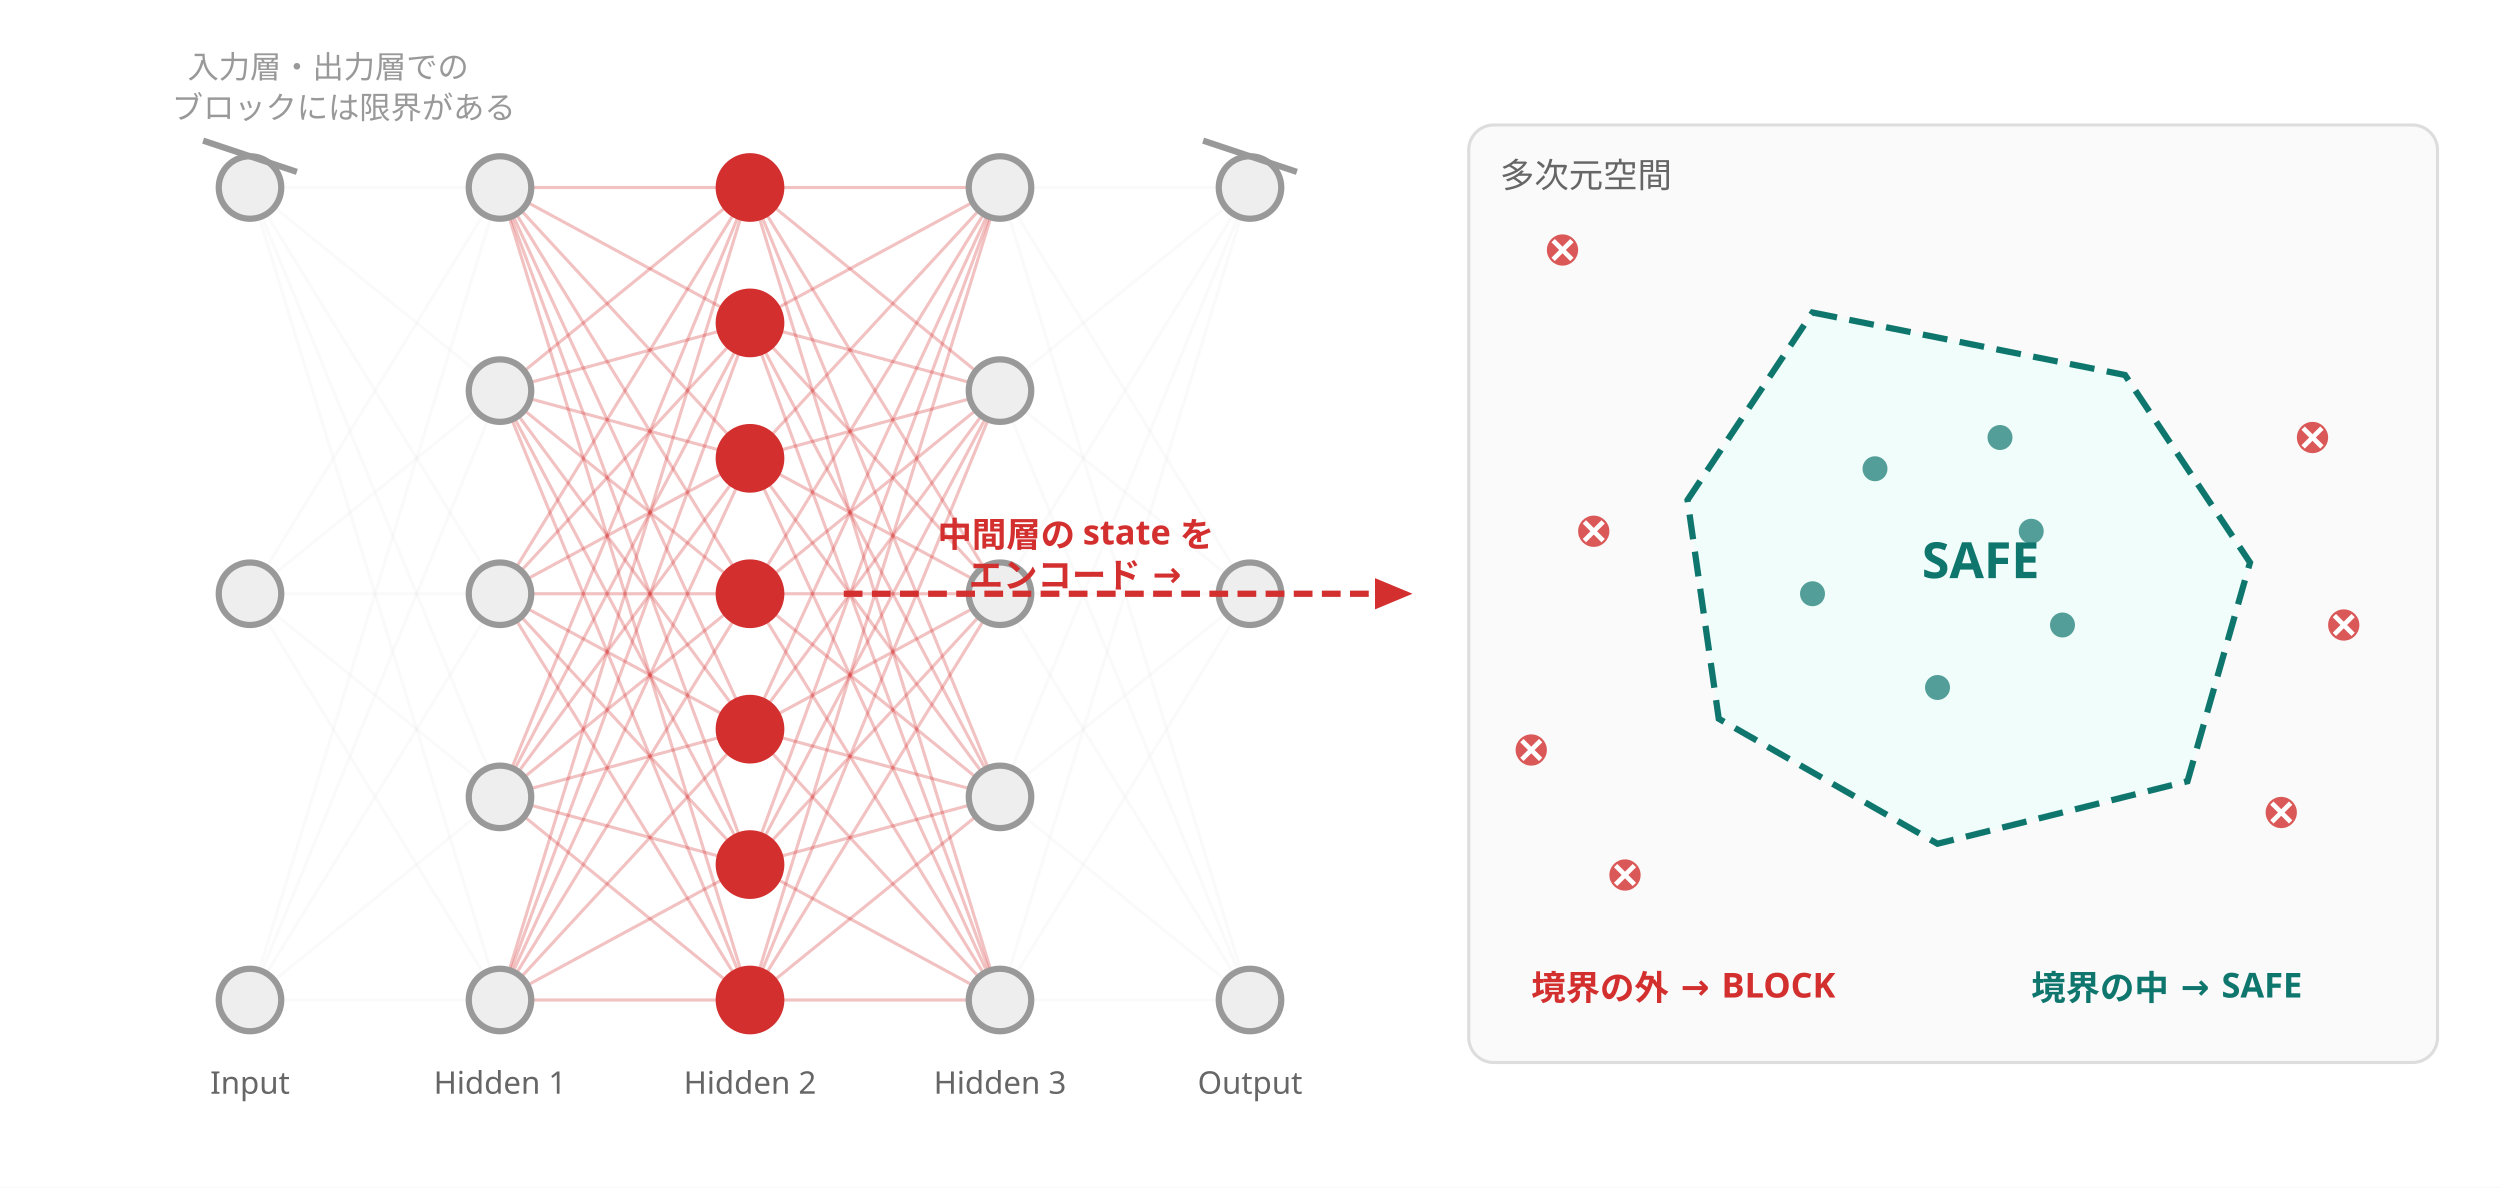
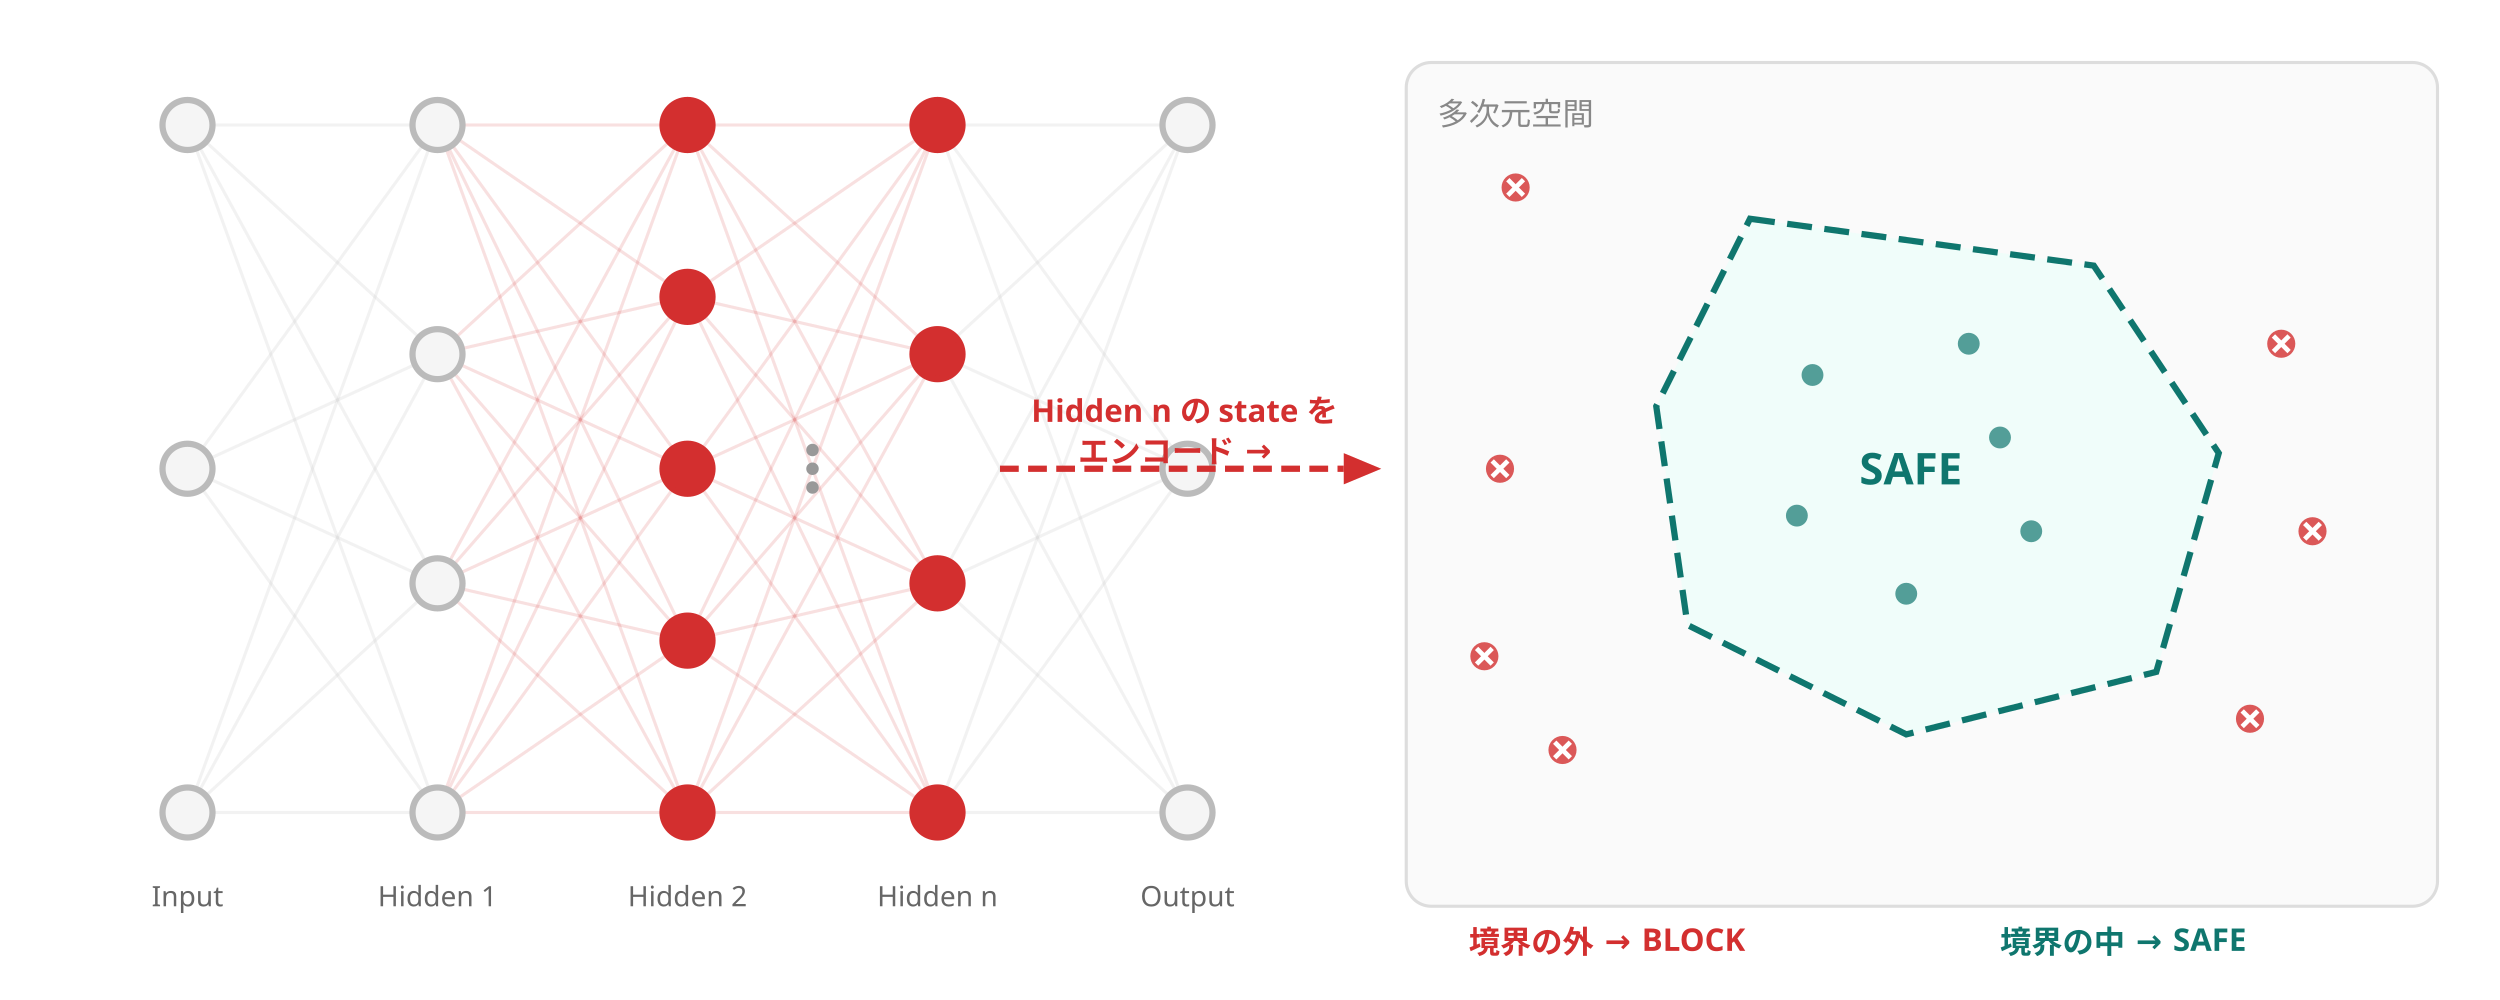
- <svg xmlns="http://www.w3.org/2000/svg" baseProfile="full" height="380px" version="1.1" width="800px">
+ <svg xmlns="http://www.w3.org/2000/svg" baseProfile="full" height="320px" version="1.1" width="800px">
  <defs />
-   <rect fill="#ffffff" height="380" width="800" x="0" y="0" />
-   <line opacity="0.15" stroke="#ddd" stroke-width="1" x1="80" x2="160" y1="60.0" y2="60.0" />
-   <line opacity="0.15" stroke="#ddd" stroke-width="1" x1="80" x2="160" y1="60.0" y2="125.0" />
-   <line opacity="0.15" stroke="#ddd" stroke-width="1" x1="80" x2="160" y1="60.0" y2="190.0" />
-   <line opacity="0.15" stroke="#ddd" stroke-width="1" x1="80" x2="160" y1="60.0" y2="255.0" />
-   <line opacity="0.15" stroke="#ddd" stroke-width="1" x1="80" x2="160" y1="60.0" y2="320.0" />
-   <line opacity="0.15" stroke="#ddd" stroke-width="1" x1="80" x2="160" y1="190.0" y2="60.0" />
-   <line opacity="0.15" stroke="#ddd" stroke-width="1" x1="80" x2="160" y1="190.0" y2="125.0" />
-   <line opacity="0.15" stroke="#ddd" stroke-width="1" x1="80" x2="160" y1="190.0" y2="190.0" />
-   <line opacity="0.15" stroke="#ddd" stroke-width="1" x1="80" x2="160" y1="190.0" y2="255.0" />
-   <line opacity="0.15" stroke="#ddd" stroke-width="1" x1="80" x2="160" y1="190.0" y2="320.0" />
-   <line opacity="0.15" stroke="#ddd" stroke-width="1" x1="80" x2="160" y1="320.0" y2="60.0" />
-   <line opacity="0.15" stroke="#ddd" stroke-width="1" x1="80" x2="160" y1="320.0" y2="125.0" />
-   <line opacity="0.15" stroke="#ddd" stroke-width="1" x1="80" x2="160" y1="320.0" y2="190.0" />
-   <line opacity="0.15" stroke="#ddd" stroke-width="1" x1="80" x2="160" y1="320.0" y2="255.0" />
-   <line opacity="0.15" stroke="#ddd" stroke-width="1" x1="80" x2="160" y1="320.0" y2="320.0" />
-   <line opacity="0.3" stroke="#d32f2f" stroke-width="1" x1="160" x2="240" y1="60.0" y2="60.0" />
-   <line opacity="0.3" stroke="#d32f2f" stroke-width="1" x1="160" x2="240" y1="60.0" y2="103.333" />
-   <line opacity="0.3" stroke="#d32f2f" stroke-width="1" x1="160" x2="240" y1="60.0" y2="146.667" />
-   <line opacity="0.3" stroke="#d32f2f" stroke-width="1" x1="160" x2="240" y1="60.0" y2="190.0" />
-   <line opacity="0.3" stroke="#d32f2f" stroke-width="1" x1="160" x2="240" y1="60.0" y2="233.333" />
-   <line opacity="0.3" stroke="#d32f2f" stroke-width="1" x1="160" x2="240" y1="60.0" y2="276.667" />
-   <line opacity="0.3" stroke="#d32f2f" stroke-width="1" x1="160" x2="240" y1="60.0" y2="320.0" />
-   <line opacity="0.3" stroke="#d32f2f" stroke-width="1" x1="160" x2="240" y1="125.0" y2="60.0" />
-   <line opacity="0.3" stroke="#d32f2f" stroke-width="1" x1="160" x2="240" y1="125.0" y2="103.333" />
-   <line opacity="0.3" stroke="#d32f2f" stroke-width="1" x1="160" x2="240" y1="125.0" y2="146.667" />
-   <line opacity="0.3" stroke="#d32f2f" stroke-width="1" x1="160" x2="240" y1="125.0" y2="190.0" />
-   <line opacity="0.3" stroke="#d32f2f" stroke-width="1" x1="160" x2="240" y1="125.0" y2="233.333" />
-   <line opacity="0.3" stroke="#d32f2f" stroke-width="1" x1="160" x2="240" y1="125.0" y2="276.667" />
-   <line opacity="0.3" stroke="#d32f2f" stroke-width="1" x1="160" x2="240" y1="125.0" y2="320.0" />
-   <line opacity="0.3" stroke="#d32f2f" stroke-width="1" x1="160" x2="240" y1="190.0" y2="60.0" />
-   <line opacity="0.3" stroke="#d32f2f" stroke-width="1" x1="160" x2="240" y1="190.0" y2="103.333" />
-   <line opacity="0.3" stroke="#d32f2f" stroke-width="1" x1="160" x2="240" y1="190.0" y2="146.667" />
-   <line opacity="0.3" stroke="#d32f2f" stroke-width="1" x1="160" x2="240" y1="190.0" y2="190.0" />
-   <line opacity="0.3" stroke="#d32f2f" stroke-width="1" x1="160" x2="240" y1="190.0" y2="233.333" />
-   <line opacity="0.3" stroke="#d32f2f" stroke-width="1" x1="160" x2="240" y1="190.0" y2="276.667" />
-   <line opacity="0.3" stroke="#d32f2f" stroke-width="1" x1="160" x2="240" y1="190.0" y2="320.0" />
-   <line opacity="0.3" stroke="#d32f2f" stroke-width="1" x1="160" x2="240" y1="255.0" y2="60.0" />
-   <line opacity="0.3" stroke="#d32f2f" stroke-width="1" x1="160" x2="240" y1="255.0" y2="103.333" />
-   <line opacity="0.3" stroke="#d32f2f" stroke-width="1" x1="160" x2="240" y1="255.0" y2="146.667" />
-   <line opacity="0.3" stroke="#d32f2f" stroke-width="1" x1="160" x2="240" y1="255.0" y2="190.0" />
-   <line opacity="0.3" stroke="#d32f2f" stroke-width="1" x1="160" x2="240" y1="255.0" y2="233.333" />
-   <line opacity="0.3" stroke="#d32f2f" stroke-width="1" x1="160" x2="240" y1="255.0" y2="276.667" />
-   <line opacity="0.3" stroke="#d32f2f" stroke-width="1" x1="160" x2="240" y1="255.0" y2="320.0" />
-   <line opacity="0.3" stroke="#d32f2f" stroke-width="1" x1="160" x2="240" y1="320.0" y2="60.0" />
-   <line opacity="0.3" stroke="#d32f2f" stroke-width="1" x1="160" x2="240" y1="320.0" y2="103.333" />
-   <line opacity="0.3" stroke="#d32f2f" stroke-width="1" x1="160" x2="240" y1="320.0" y2="146.667" />
-   <line opacity="0.3" stroke="#d32f2f" stroke-width="1" x1="160" x2="240" y1="320.0" y2="190.0" />
-   <line opacity="0.3" stroke="#d32f2f" stroke-width="1" x1="160" x2="240" y1="320.0" y2="233.333" />
-   <line opacity="0.3" stroke="#d32f2f" stroke-width="1" x1="160" x2="240" y1="320.0" y2="276.667" />
-   <line opacity="0.3" stroke="#d32f2f" stroke-width="1" x1="160" x2="240" y1="320.0" y2="320.0" />
-   <line opacity="0.3" stroke="#d32f2f" stroke-width="1" x1="240" x2="320" y1="60.0" y2="60.0" />
-   <line opacity="0.3" stroke="#d32f2f" stroke-width="1" x1="240" x2="320" y1="60.0" y2="125.0" />
-   <line opacity="0.3" stroke="#d32f2f" stroke-width="1" x1="240" x2="320" y1="60.0" y2="190.0" />
-   <line opacity="0.3" stroke="#d32f2f" stroke-width="1" x1="240" x2="320" y1="60.0" y2="255.0" />
-   <line opacity="0.3" stroke="#d32f2f" stroke-width="1" x1="240" x2="320" y1="60.0" y2="320.0" />
-   <line opacity="0.3" stroke="#d32f2f" stroke-width="1" x1="240" x2="320" y1="103.333" y2="60.0" />
-   <line opacity="0.3" stroke="#d32f2f" stroke-width="1" x1="240" x2="320" y1="103.333" y2="125.0" />
-   <line opacity="0.3" stroke="#d32f2f" stroke-width="1" x1="240" x2="320" y1="103.333" y2="190.0" />
-   <line opacity="0.3" stroke="#d32f2f" stroke-width="1" x1="240" x2="320" y1="103.333" y2="255.0" />
-   <line opacity="0.3" stroke="#d32f2f" stroke-width="1" x1="240" x2="320" y1="103.333" y2="320.0" />
-   <line opacity="0.3" stroke="#d32f2f" stroke-width="1" x1="240" x2="320" y1="146.667" y2="60.0" />
-   <line opacity="0.3" stroke="#d32f2f" stroke-width="1" x1="240" x2="320" y1="146.667" y2="125.0" />
-   <line opacity="0.3" stroke="#d32f2f" stroke-width="1" x1="240" x2="320" y1="146.667" y2="190.0" />
-   <line opacity="0.3" stroke="#d32f2f" stroke-width="1" x1="240" x2="320" y1="146.667" y2="255.0" />
-   <line opacity="0.3" stroke="#d32f2f" stroke-width="1" x1="240" x2="320" y1="146.667" y2="320.0" />
-   <line opacity="0.3" stroke="#d32f2f" stroke-width="1" x1="240" x2="320" y1="190.0" y2="60.0" />
-   <line opacity="0.3" stroke="#d32f2f" stroke-width="1" x1="240" x2="320" y1="190.0" y2="125.0" />
-   <line opacity="0.3" stroke="#d32f2f" stroke-width="1" x1="240" x2="320" y1="190.0" y2="190.0" />
-   <line opacity="0.3" stroke="#d32f2f" stroke-width="1" x1="240" x2="320" y1="190.0" y2="255.0" />
-   <line opacity="0.3" stroke="#d32f2f" stroke-width="1" x1="240" x2="320" y1="190.0" y2="320.0" />
-   <line opacity="0.3" stroke="#d32f2f" stroke-width="1" x1="240" x2="320" y1="233.333" y2="60.0" />
-   <line opacity="0.3" stroke="#d32f2f" stroke-width="1" x1="240" x2="320" y1="233.333" y2="125.0" />
-   <line opacity="0.3" stroke="#d32f2f" stroke-width="1" x1="240" x2="320" y1="233.333" y2="190.0" />
-   <line opacity="0.3" stroke="#d32f2f" stroke-width="1" x1="240" x2="320" y1="233.333" y2="255.0" />
-   <line opacity="0.3" stroke="#d32f2f" stroke-width="1" x1="240" x2="320" y1="233.333" y2="320.0" />
-   <line opacity="0.3" stroke="#d32f2f" stroke-width="1" x1="240" x2="320" y1="276.667" y2="60.0" />
-   <line opacity="0.3" stroke="#d32f2f" stroke-width="1" x1="240" x2="320" y1="276.667" y2="125.0" />
-   <line opacity="0.3" stroke="#d32f2f" stroke-width="1" x1="240" x2="320" y1="276.667" y2="190.0" />
-   <line opacity="0.3" stroke="#d32f2f" stroke-width="1" x1="240" x2="320" y1="276.667" y2="255.0" />
-   <line opacity="0.3" stroke="#d32f2f" stroke-width="1" x1="240" x2="320" y1="276.667" y2="320.0" />
-   <line opacity="0.3" stroke="#d32f2f" stroke-width="1" x1="240" x2="320" y1="320.0" y2="60.0" />
-   <line opacity="0.3" stroke="#d32f2f" stroke-width="1" x1="240" x2="320" y1="320.0" y2="125.0" />
-   <line opacity="0.3" stroke="#d32f2f" stroke-width="1" x1="240" x2="320" y1="320.0" y2="190.0" />
-   <line opacity="0.3" stroke="#d32f2f" stroke-width="1" x1="240" x2="320" y1="320.0" y2="255.0" />
-   <line opacity="0.3" stroke="#d32f2f" stroke-width="1" x1="240" x2="320" y1="320.0" y2="320.0" />
-   <line opacity="0.15" stroke="#ddd" stroke-width="1" x1="320" x2="400" y1="60.0" y2="60.0" />
-   <line opacity="0.15" stroke="#ddd" stroke-width="1" x1="320" x2="400" y1="60.0" y2="190.0" />
-   <line opacity="0.15" stroke="#ddd" stroke-width="1" x1="320" x2="400" y1="60.0" y2="320.0" />
-   <line opacity="0.15" stroke="#ddd" stroke-width="1" x1="320" x2="400" y1="125.0" y2="60.0" />
-   <line opacity="0.15" stroke="#ddd" stroke-width="1" x1="320" x2="400" y1="125.0" y2="190.0" />
-   <line opacity="0.15" stroke="#ddd" stroke-width="1" x1="320" x2="400" y1="125.0" y2="320.0" />
-   <line opacity="0.15" stroke="#ddd" stroke-width="1" x1="320" x2="400" y1="190.0" y2="60.0" />
-   <line opacity="0.15" stroke="#ddd" stroke-width="1" x1="320" x2="400" y1="190.0" y2="190.0" />
-   <line opacity="0.15" stroke="#ddd" stroke-width="1" x1="320" x2="400" y1="190.0" y2="320.0" />
-   <line opacity="0.15" stroke="#ddd" stroke-width="1" x1="320" x2="400" y1="255.0" y2="60.0" />
-   <line opacity="0.15" stroke="#ddd" stroke-width="1" x1="320" x2="400" y1="255.0" y2="190.0" />
-   <line opacity="0.15" stroke="#ddd" stroke-width="1" x1="320" x2="400" y1="255.0" y2="320.0" />
-   <line opacity="0.15" stroke="#ddd" stroke-width="1" x1="320" x2="400" y1="320.0" y2="60.0" />
-   <line opacity="0.15" stroke="#ddd" stroke-width="1" x1="320" x2="400" y1="320.0" y2="190.0" />
-   <line opacity="0.15" stroke="#ddd" stroke-width="1" x1="320" x2="400" y1="320.0" y2="320.0" />
-   <circle cx="80" cy="60.0" fill="#eee" r="10" stroke="#999" stroke-width="2" />
-   <circle cx="80" cy="190.0" fill="#eee" r="10" stroke="#999" stroke-width="2" />
-   <circle cx="80" cy="320.0" fill="#eee" r="10" stroke="#999" stroke-width="2" />
-   <text fill="#666" font-family="sans-serif" font-size="10" text-anchor="middle" x="80" y="350">Input</text>
-   <circle cx="160" cy="60.0" fill="#eee" r="10" stroke="#999" stroke-width="2" />
-   <circle cx="160" cy="125.0" fill="#eee" r="10" stroke="#999" stroke-width="2" />
-   <circle cx="160" cy="190.0" fill="#eee" r="10" stroke="#999" stroke-width="2" />
-   <circle cx="160" cy="255.0" fill="#eee" r="10" stroke="#999" stroke-width="2" />
-   <circle cx="160" cy="320.0" fill="#eee" r="10" stroke="#999" stroke-width="2" />
-   <text fill="#666" font-family="sans-serif" font-size="10" text-anchor="middle" x="160" y="350">Hidden 1</text>
-   <circle cx="240" cy="60.0" fill="#d32f2f" r="10" stroke="#d32f2f" stroke-width="2" />
-   <circle cx="240" cy="103.333" fill="#d32f2f" r="10" stroke="#d32f2f" stroke-width="2" />
-   <circle cx="240" cy="146.667" fill="#d32f2f" r="10" stroke="#d32f2f" stroke-width="2" />
-   <circle cx="240" cy="190.0" fill="#d32f2f" r="10" stroke="#d32f2f" stroke-width="2" />
-   <circle cx="240" cy="233.333" fill="#d32f2f" r="10" stroke="#d32f2f" stroke-width="2" />
-   <circle cx="240" cy="276.667" fill="#d32f2f" r="10" stroke="#d32f2f" stroke-width="2" />
-   <circle cx="240" cy="320.0" fill="#d32f2f" r="10" stroke="#d32f2f" stroke-width="2" />
-   <text fill="#666" font-family="sans-serif" font-size="10" text-anchor="middle" x="240" y="350">Hidden 2</text>
-   <circle cx="320" cy="60.0" fill="#eee" r="10" stroke="#999" stroke-width="2" />
-   <circle cx="320" cy="125.0" fill="#eee" r="10" stroke="#999" stroke-width="2" />
-   <circle cx="320" cy="190.0" fill="#eee" r="10" stroke="#999" stroke-width="2" />
-   <circle cx="320" cy="255.0" fill="#eee" r="10" stroke="#999" stroke-width="2" />
-   <circle cx="320" cy="320.0" fill="#eee" r="10" stroke="#999" stroke-width="2" />
-   <text fill="#666" font-family="sans-serif" font-size="10" text-anchor="middle" x="320" y="350">Hidden 3</text>
-   <circle cx="400" cy="60.0" fill="#eee" r="10" stroke="#999" stroke-width="2" />
-   <circle cx="400" cy="190.0" fill="#eee" r="10" stroke="#999" stroke-width="2" />
-   <circle cx="400" cy="320.0" fill="#eee" r="10" stroke="#999" stroke-width="2" />
-   <text fill="#666" font-family="sans-serif" font-size="10" text-anchor="middle" x="400" y="350">Output</text>
-   <line stroke="#d32f2f" stroke-dasharray="6,3" stroke-width="2" x1="270" x2="440" y1="190" y2="190" />
-   <polygon fill="#d32f2f" points="440,185 440,195 452,190" />
-   <text fill="#d32f2f" font-family="sans-serif" font-size="11" font-weight="bold" x="300" y="175">中間層の state を</text>
-   <text fill="#d32f2f" font-family="sans-serif" font-size="11" font-weight="bold" x="310" y="188">エンコード →</text>
-   <rect fill="#fafafa" height="300" rx="8" ry="8" stroke="#ddd" stroke-width="1" width="310" x="470" y="40" />
-   <text fill="#666" font-family="sans-serif" font-size="11" x="480" y="60">多次元空間</text>
-   <polygon fill="#f0fdfa" points="580,100 680,120 720,180 700,250 620,270 550,230 540,160" stroke="#0f766e" stroke-dasharray="8,4" stroke-width="2" />
-   <text fill="#0f766e" font-family="sans-serif" font-size="16" font-weight="bold" x="615" y="185">SAFE</text>
-   <circle cx="600" cy="150" fill="#0f766e" opacity="0.7" r="4" />
-   <circle cx="650" cy="170" fill="#0f766e" opacity="0.7" r="4" />
-   <circle cx="620" cy="220" fill="#0f766e" opacity="0.7" r="4" />
-   <circle cx="660" cy="200" fill="#0f766e" opacity="0.7" r="4" />
-   <circle cx="580" cy="190" fill="#0f766e" opacity="0.7" r="4" />
-   <circle cx="640" cy="140" fill="#0f766e" opacity="0.7" r="4" />
-   <circle cx="500" cy="80" fill="#d32f2f" opacity="0.8" r="5" />
-   <line stroke="#fff" stroke-width="1.5" x1="497" x2="503" y1="77" y2="83" />
-   <line stroke="#fff" stroke-width="1.5" x1="503" x2="497" y1="77" y2="83" />
-   <circle cx="520" cy="280" fill="#d32f2f" opacity="0.8" r="5" />
-   <line stroke="#fff" stroke-width="1.5" x1="517" x2="523" y1="277" y2="283" />
-   <line stroke="#fff" stroke-width="1.5" x1="523" x2="517" y1="277" y2="283" />
-   <circle cx="740" cy="140" fill="#d32f2f" opacity="0.8" r="5" />
-   <line stroke="#fff" stroke-width="1.5" x1="737" x2="743" y1="137" y2="143" />
-   <line stroke="#fff" stroke-width="1.5" x1="743" x2="737" y1="137" y2="143" />
-   <circle cx="510" cy="170" fill="#d32f2f" opacity="0.8" r="5" />
-   <line stroke="#fff" stroke-width="1.5" x1="507" x2="513" y1="167" y2="173" />
-   <line stroke="#fff" stroke-width="1.5" x1="513" x2="507" y1="167" y2="173" />
-   <circle cx="730" cy="260" fill="#d32f2f" opacity="0.8" r="5" />
-   <line stroke="#fff" stroke-width="1.5" x1="727" x2="733" y1="257" y2="263" />
-   <line stroke="#fff" stroke-width="1.5" x1="733" x2="727" y1="257" y2="263" />
-   <circle cx="490" cy="240" fill="#d32f2f" opacity="0.8" r="5" />
-   <line stroke="#fff" stroke-width="1.5" x1="487" x2="493" y1="237" y2="243" />
-   <line stroke="#fff" stroke-width="1.5" x1="493" x2="487" y1="237" y2="243" />
-   <circle cx="750" cy="200" fill="#d32f2f" opacity="0.8" r="5" />
-   <line stroke="#fff" stroke-width="1.5" x1="747" x2="753" y1="197" y2="203" />
-   <line stroke="#fff" stroke-width="1.5" x1="753" x2="747" y1="197" y2="203" />
-   <text fill="#d32f2f" font-family="sans-serif" font-size="11" font-weight="bold" x="490" y="320">境界の外 → BLOCK</text>
-   <text fill="#0f766e" font-family="sans-serif" font-size="11" font-weight="bold" x="650" y="320">境界の中 → SAFE</text>
-   <text fill="#999" font-family="sans-serif" font-size="10" x="60" y="25">入力層・出力層での</text>
-   <text fill="#999" font-family="sans-serif" font-size="10" x="55" y="38">ブロックには限界がある</text>
-   <line stroke="#999" stroke-width="2" x1="65" x2="95" y1="45" y2="55" />
-   <line stroke="#999" stroke-width="2" x1="385" x2="415" y1="45" y2="55" />
+   <rect fill="#ffffff" height="320" width="800" x="0" y="0" />
+   <line opacity="0.25" stroke="#ccc" stroke-width="1" x1="60" x2="140" y1="40.0" y2="40.0" />
+   <line opacity="0.25" stroke="#ccc" stroke-width="1" x1="60" x2="140" y1="40.0" y2="113.333" />
+   <line opacity="0.25" stroke="#ccc" stroke-width="1" x1="60" x2="140" y1="40.0" y2="186.667" />
+   <line opacity="0.25" stroke="#ccc" stroke-width="1" x1="60" x2="140" y1="40.0" y2="260.0" />
+   <line opacity="0.25" stroke="#ccc" stroke-width="1" x1="60" x2="140" y1="150.0" y2="40.0" />
+   <line opacity="0.25" stroke="#ccc" stroke-width="1" x1="60" x2="140" y1="150.0" y2="113.333" />
+   <line opacity="0.25" stroke="#ccc" stroke-width="1" x1="60" x2="140" y1="150.0" y2="186.667" />
+   <line opacity="0.25" stroke="#ccc" stroke-width="1" x1="60" x2="140" y1="150.0" y2="260.0" />
+   <line opacity="0.25" stroke="#ccc" stroke-width="1" x1="60" x2="140" y1="260.0" y2="40.0" />
+   <line opacity="0.25" stroke="#ccc" stroke-width="1" x1="60" x2="140" y1="260.0" y2="113.333" />
+   <line opacity="0.25" stroke="#ccc" stroke-width="1" x1="60" x2="140" y1="260.0" y2="186.667" />
+   <line opacity="0.25" stroke="#ccc" stroke-width="1" x1="60" x2="140" y1="260.0" y2="260.0" />
+   <line opacity="0.15" stroke="#d32f2f" stroke-width="1" x1="140" x2="220" y1="40.0" y2="40.0" />
+   <line opacity="0.15" stroke="#d32f2f" stroke-width="1" x1="140" x2="220" y1="40.0" y2="95.0" />
+   <line opacity="0.15" stroke="#d32f2f" stroke-width="1" x1="140" x2="220" y1="40.0" y2="150.0" />
+   <line opacity="0.15" stroke="#d32f2f" stroke-width="1" x1="140" x2="220" y1="40.0" y2="205.0" />
+   <line opacity="0.15" stroke="#d32f2f" stroke-width="1" x1="140" x2="220" y1="40.0" y2="260.0" />
+   <line opacity="0.15" stroke="#d32f2f" stroke-width="1" x1="140" x2="220" y1="113.333" y2="40.0" />
+   <line opacity="0.15" stroke="#d32f2f" stroke-width="1" x1="140" x2="220" y1="113.333" y2="95.0" />
+   <line opacity="0.15" stroke="#d32f2f" stroke-width="1" x1="140" x2="220" y1="113.333" y2="150.0" />
+   <line opacity="0.15" stroke="#d32f2f" stroke-width="1" x1="140" x2="220" y1="113.333" y2="205.0" />
+   <line opacity="0.15" stroke="#d32f2f" stroke-width="1" x1="140" x2="220" y1="113.333" y2="260.0" />
+   <line opacity="0.15" stroke="#d32f2f" stroke-width="1" x1="140" x2="220" y1="186.667" y2="40.0" />
+   <line opacity="0.15" stroke="#d32f2f" stroke-width="1" x1="140" x2="220" y1="186.667" y2="95.0" />
+   <line opacity="0.15" stroke="#d32f2f" stroke-width="1" x1="140" x2="220" y1="186.667" y2="150.0" />
+   <line opacity="0.15" stroke="#d32f2f" stroke-width="1" x1="140" x2="220" y1="186.667" y2="205.0" />
+   <line opacity="0.15" stroke="#d32f2f" stroke-width="1" x1="140" x2="220" y1="186.667" y2="260.0" />
+   <line opacity="0.15" stroke="#d32f2f" stroke-width="1" x1="140" x2="220" y1="260.0" y2="40.0" />
+   <line opacity="0.15" stroke="#d32f2f" stroke-width="1" x1="140" x2="220" y1="260.0" y2="95.0" />
+   <line opacity="0.15" stroke="#d32f2f" stroke-width="1" x1="140" x2="220" y1="260.0" y2="150.0" />
+   <line opacity="0.15" stroke="#d32f2f" stroke-width="1" x1="140" x2="220" y1="260.0" y2="205.0" />
+   <line opacity="0.15" stroke="#d32f2f" stroke-width="1" x1="140" x2="220" y1="260.0" y2="260.0" />
+   <line opacity="0.15" stroke="#d32f2f" stroke-width="1" x1="220" x2="300" y1="40.0" y2="40.0" />
+   <line opacity="0.15" stroke="#d32f2f" stroke-width="1" x1="220" x2="300" y1="40.0" y2="113.333" />
+   <line opacity="0.15" stroke="#d32f2f" stroke-width="1" x1="220" x2="300" y1="40.0" y2="186.667" />
+   <line opacity="0.15" stroke="#d32f2f" stroke-width="1" x1="220" x2="300" y1="40.0" y2="260.0" />
+   <line opacity="0.15" stroke="#d32f2f" stroke-width="1" x1="220" x2="300" y1="95.0" y2="40.0" />
+   <line opacity="0.15" stroke="#d32f2f" stroke-width="1" x1="220" x2="300" y1="95.0" y2="113.333" />
+   <line opacity="0.15" stroke="#d32f2f" stroke-width="1" x1="220" x2="300" y1="95.0" y2="186.667" />
+   <line opacity="0.15" stroke="#d32f2f" stroke-width="1" x1="220" x2="300" y1="95.0" y2="260.0" />
+   <line opacity="0.15" stroke="#d32f2f" stroke-width="1" x1="220" x2="300" y1="150.0" y2="40.0" />
+   <line opacity="0.15" stroke="#d32f2f" stroke-width="1" x1="220" x2="300" y1="150.0" y2="113.333" />
+   <line opacity="0.15" stroke="#d32f2f" stroke-width="1" x1="220" x2="300" y1="150.0" y2="186.667" />
+   <line opacity="0.15" stroke="#d32f2f" stroke-width="1" x1="220" x2="300" y1="150.0" y2="260.0" />
+   <line opacity="0.15" stroke="#d32f2f" stroke-width="1" x1="220" x2="300" y1="205.0" y2="40.0" />
+   <line opacity="0.15" stroke="#d32f2f" stroke-width="1" x1="220" x2="300" y1="205.0" y2="113.333" />
+   <line opacity="0.15" stroke="#d32f2f" stroke-width="1" x1="220" x2="300" y1="205.0" y2="186.667" />
+   <line opacity="0.15" stroke="#d32f2f" stroke-width="1" x1="220" x2="300" y1="205.0" y2="260.0" />
+   <line opacity="0.15" stroke="#d32f2f" stroke-width="1" x1="220" x2="300" y1="260.0" y2="40.0" />
+   <line opacity="0.15" stroke="#d32f2f" stroke-width="1" x1="220" x2="300" y1="260.0" y2="113.333" />
+   <line opacity="0.15" stroke="#d32f2f" stroke-width="1" x1="220" x2="300" y1="260.0" y2="186.667" />
+   <line opacity="0.15" stroke="#d32f2f" stroke-width="1" x1="220" x2="300" y1="260.0" y2="260.0" />
+   <line opacity="0.25" stroke="#ccc" stroke-width="1" x1="300" x2="380" y1="40.0" y2="40.0" />
+   <line opacity="0.25" stroke="#ccc" stroke-width="1" x1="300" x2="380" y1="40.0" y2="150.0" />
+   <line opacity="0.25" stroke="#ccc" stroke-width="1" x1="300" x2="380" y1="40.0" y2="260.0" />
+   <line opacity="0.25" stroke="#ccc" stroke-width="1" x1="300" x2="380" y1="113.333" y2="40.0" />
+   <line opacity="0.25" stroke="#ccc" stroke-width="1" x1="300" x2="380" y1="113.333" y2="150.0" />
+   <line opacity="0.25" stroke="#ccc" stroke-width="1" x1="300" x2="380" y1="113.333" y2="260.0" />
+   <line opacity="0.25" stroke="#ccc" stroke-width="1" x1="300" x2="380" y1="186.667" y2="40.0" />
+   <line opacity="0.25" stroke="#ccc" stroke-width="1" x1="300" x2="380" y1="186.667" y2="150.0" />
+   <line opacity="0.25" stroke="#ccc" stroke-width="1" x1="300" x2="380" y1="186.667" y2="260.0" />
+   <line opacity="0.25" stroke="#ccc" stroke-width="1" x1="300" x2="380" y1="260.0" y2="40.0" />
+   <line opacity="0.25" stroke="#ccc" stroke-width="1" x1="300" x2="380" y1="260.0" y2="150.0" />
+   <line opacity="0.25" stroke="#ccc" stroke-width="1" x1="300" x2="380" y1="260.0" y2="260.0" />
+   <circle cx="60" cy="40.0" fill="#f5f5f5" r="8" stroke="#bbb" stroke-width="2" />
+   <circle cx="60" cy="150.0" fill="#f5f5f5" r="8" stroke="#bbb" stroke-width="2" />
+   <circle cx="60" cy="260.0" fill="#f5f5f5" r="8" stroke="#bbb" stroke-width="2" />
+   <circle cx="140" cy="40.0" fill="#f5f5f5" r="8" stroke="#bbb" stroke-width="2" />
+   <circle cx="140" cy="113.333" fill="#f5f5f5" r="8" stroke="#bbb" stroke-width="2" />
+   <circle cx="140" cy="186.667" fill="#f5f5f5" r="8" stroke="#bbb" stroke-width="2" />
+   <circle cx="140" cy="260.0" fill="#f5f5f5" r="8" stroke="#bbb" stroke-width="2" />
+   <circle cx="220" cy="40.0" fill="#d32f2f" r="8" stroke="#d32f2f" stroke-width="2" />
+   <circle cx="220" cy="95.0" fill="#d32f2f" r="8" stroke="#d32f2f" stroke-width="2" />
+   <circle cx="220" cy="150.0" fill="#d32f2f" r="8" stroke="#d32f2f" stroke-width="2" />
+   <circle cx="220" cy="205.0" fill="#d32f2f" r="8" stroke="#d32f2f" stroke-width="2" />
+   <circle cx="220" cy="260.0" fill="#d32f2f" r="8" stroke="#d32f2f" stroke-width="2" />
+   <circle cx="300" cy="40.0" fill="#d32f2f" r="8" stroke="#d32f2f" stroke-width="2" />
+   <circle cx="300" cy="113.333" fill="#d32f2f" r="8" stroke="#d32f2f" stroke-width="2" />
+   <circle cx="300" cy="186.667" fill="#d32f2f" r="8" stroke="#d32f2f" stroke-width="2" />
+   <circle cx="300" cy="260.0" fill="#d32f2f" r="8" stroke="#d32f2f" stroke-width="2" />
+   <circle cx="380" cy="40.0" fill="#f5f5f5" r="8" stroke="#bbb" stroke-width="2" />
+   <circle cx="380" cy="150.0" fill="#f5f5f5" r="8" stroke="#bbb" stroke-width="2" />
+   <circle cx="380" cy="260.0" fill="#f5f5f5" r="8" stroke="#bbb" stroke-width="2" />
+   <circle cx="260.0" cy="144" fill="#999" r="2" />
+   <circle cx="260.0" cy="150" fill="#999" r="2" />
+   <circle cx="260.0" cy="156" fill="#999" r="2" />
+   <text fill="#666" font-family="sans-serif" font-size="9" text-anchor="middle" x="60" y="290">Input</text>
+   <text fill="#666" font-family="sans-serif" font-size="9" text-anchor="middle" x="140" y="290">Hidden 1</text>
+   <text fill="#666" font-family="sans-serif" font-size="9" text-anchor="middle" x="220" y="290">Hidden 2</text>
+   <text fill="#666" font-family="sans-serif" font-size="9" text-anchor="middle" x="300" y="290">Hidden n</text>
+   <text fill="#666" font-family="sans-serif" font-size="9" text-anchor="middle" x="380" y="290">Output</text>
+   <line stroke="#d32f2f" stroke-dasharray="6,3" stroke-width="2" x1="320" x2="430" y1="150" y2="150" />
+   <polygon fill="#d32f2f" points="430,145 430,155 442,150" />
+   <text fill="#d32f2f" font-family="sans-serif" font-size="10" font-weight="bold" x="330" y="135">Hidden n の state を</text>
+   <text fill="#d32f2f" font-family="sans-serif" font-size="10" font-weight="bold" x="345" y="148">エンコード →</text>
+   <rect fill="#fafafa" height="270" rx="8" ry="8" stroke="#ddd" stroke-width="1" width="330" x="450" y="20" />
+   <text fill="#888" font-family="sans-serif" font-size="10" x="460" y="40">多次元空間</text>
+   <polygon fill="#f0fdfa" points="560,70 670,85 710,145 690,215 610,235 540,200 530,130" stroke="#0f766e" stroke-dasharray="8,4" stroke-width="2" />
+   <text fill="#0f766e" font-family="sans-serif" font-size="14" font-weight="bold" x="595" y="155">SAFE</text>
+   <circle cx="580" cy="120" fill="#0f766e" opacity="0.7" r="3.5" />
+   <circle cx="640" cy="140" fill="#0f766e" opacity="0.7" r="3.5" />
+   <circle cx="610" cy="190" fill="#0f766e" opacity="0.7" r="3.5" />
+   <circle cx="650" cy="170" fill="#0f766e" opacity="0.7" r="3.5" />
+   <circle cx="575" cy="165" fill="#0f766e" opacity="0.7" r="3.5" />
+   <circle cx="630" cy="110" fill="#0f766e" opacity="0.7" r="3.5" />
+   <circle cx="485" cy="60" fill="#d32f2f" opacity="0.8" r="4.5" />
+   <line stroke="#fff" stroke-width="1.5" x1="482.5" x2="487.5" y1="57.5" y2="62.5" />
+   <line stroke="#fff" stroke-width="1.5" x1="487.5" x2="482.5" y1="57.5" y2="62.5" />
+   <circle cx="500" cy="240" fill="#d32f2f" opacity="0.8" r="4.5" />
+   <line stroke="#fff" stroke-width="1.5" x1="497.5" x2="502.5" y1="237.5" y2="242.5" />
+   <line stroke="#fff" stroke-width="1.5" x1="502.5" x2="497.5" y1="237.5" y2="242.5" />
+   <circle cx="730" cy="110" fill="#d32f2f" opacity="0.8" r="4.5" />
+   <line stroke="#fff" stroke-width="1.5" x1="727.5" x2="732.5" y1="107.5" y2="112.5" />
+   <line stroke="#fff" stroke-width="1.5" x1="732.5" x2="727.5" y1="107.5" y2="112.5" />
+   <circle cx="480" cy="150" fill="#d32f2f" opacity="0.8" r="4.5" />
+   <line stroke="#fff" stroke-width="1.5" x1="477.5" x2="482.5" y1="147.5" y2="152.5" />
+   <line stroke="#fff" stroke-width="1.5" x1="482.5" x2="477.5" y1="147.5" y2="152.5" />
+   <circle cx="720" cy="230" fill="#d32f2f" opacity="0.8" r="4.5" />
+   <line stroke="#fff" stroke-width="1.5" x1="717.5" x2="722.5" y1="227.5" y2="232.5" />
+   <line stroke="#fff" stroke-width="1.5" x1="722.5" x2="717.5" y1="227.5" y2="232.5" />
+   <circle cx="475" cy="210" fill="#d32f2f" opacity="0.8" r="4.5" />
+   <line stroke="#fff" stroke-width="1.5" x1="472.5" x2="477.5" y1="207.5" y2="212.5" />
+   <line stroke="#fff" stroke-width="1.5" x1="477.5" x2="472.5" y1="207.5" y2="212.5" />
+   <circle cx="740" cy="170" fill="#d32f2f" opacity="0.8" r="4.5" />
+   <line stroke="#fff" stroke-width="1.5" x1="737.5" x2="742.5" y1="167.5" y2="172.5" />
+   <line stroke="#fff" stroke-width="1.5" x1="742.5" x2="737.5" y1="167.5" y2="172.5" />
+   <text fill="#d32f2f" font-family="sans-serif" font-size="10" font-weight="bold" x="470" y="305">境界の外 → BLOCK</text>
+   <text fill="#0f766e" font-family="sans-serif" font-size="10" font-weight="bold" x="640" y="305">境界の中 → SAFE</text>
</svg>
